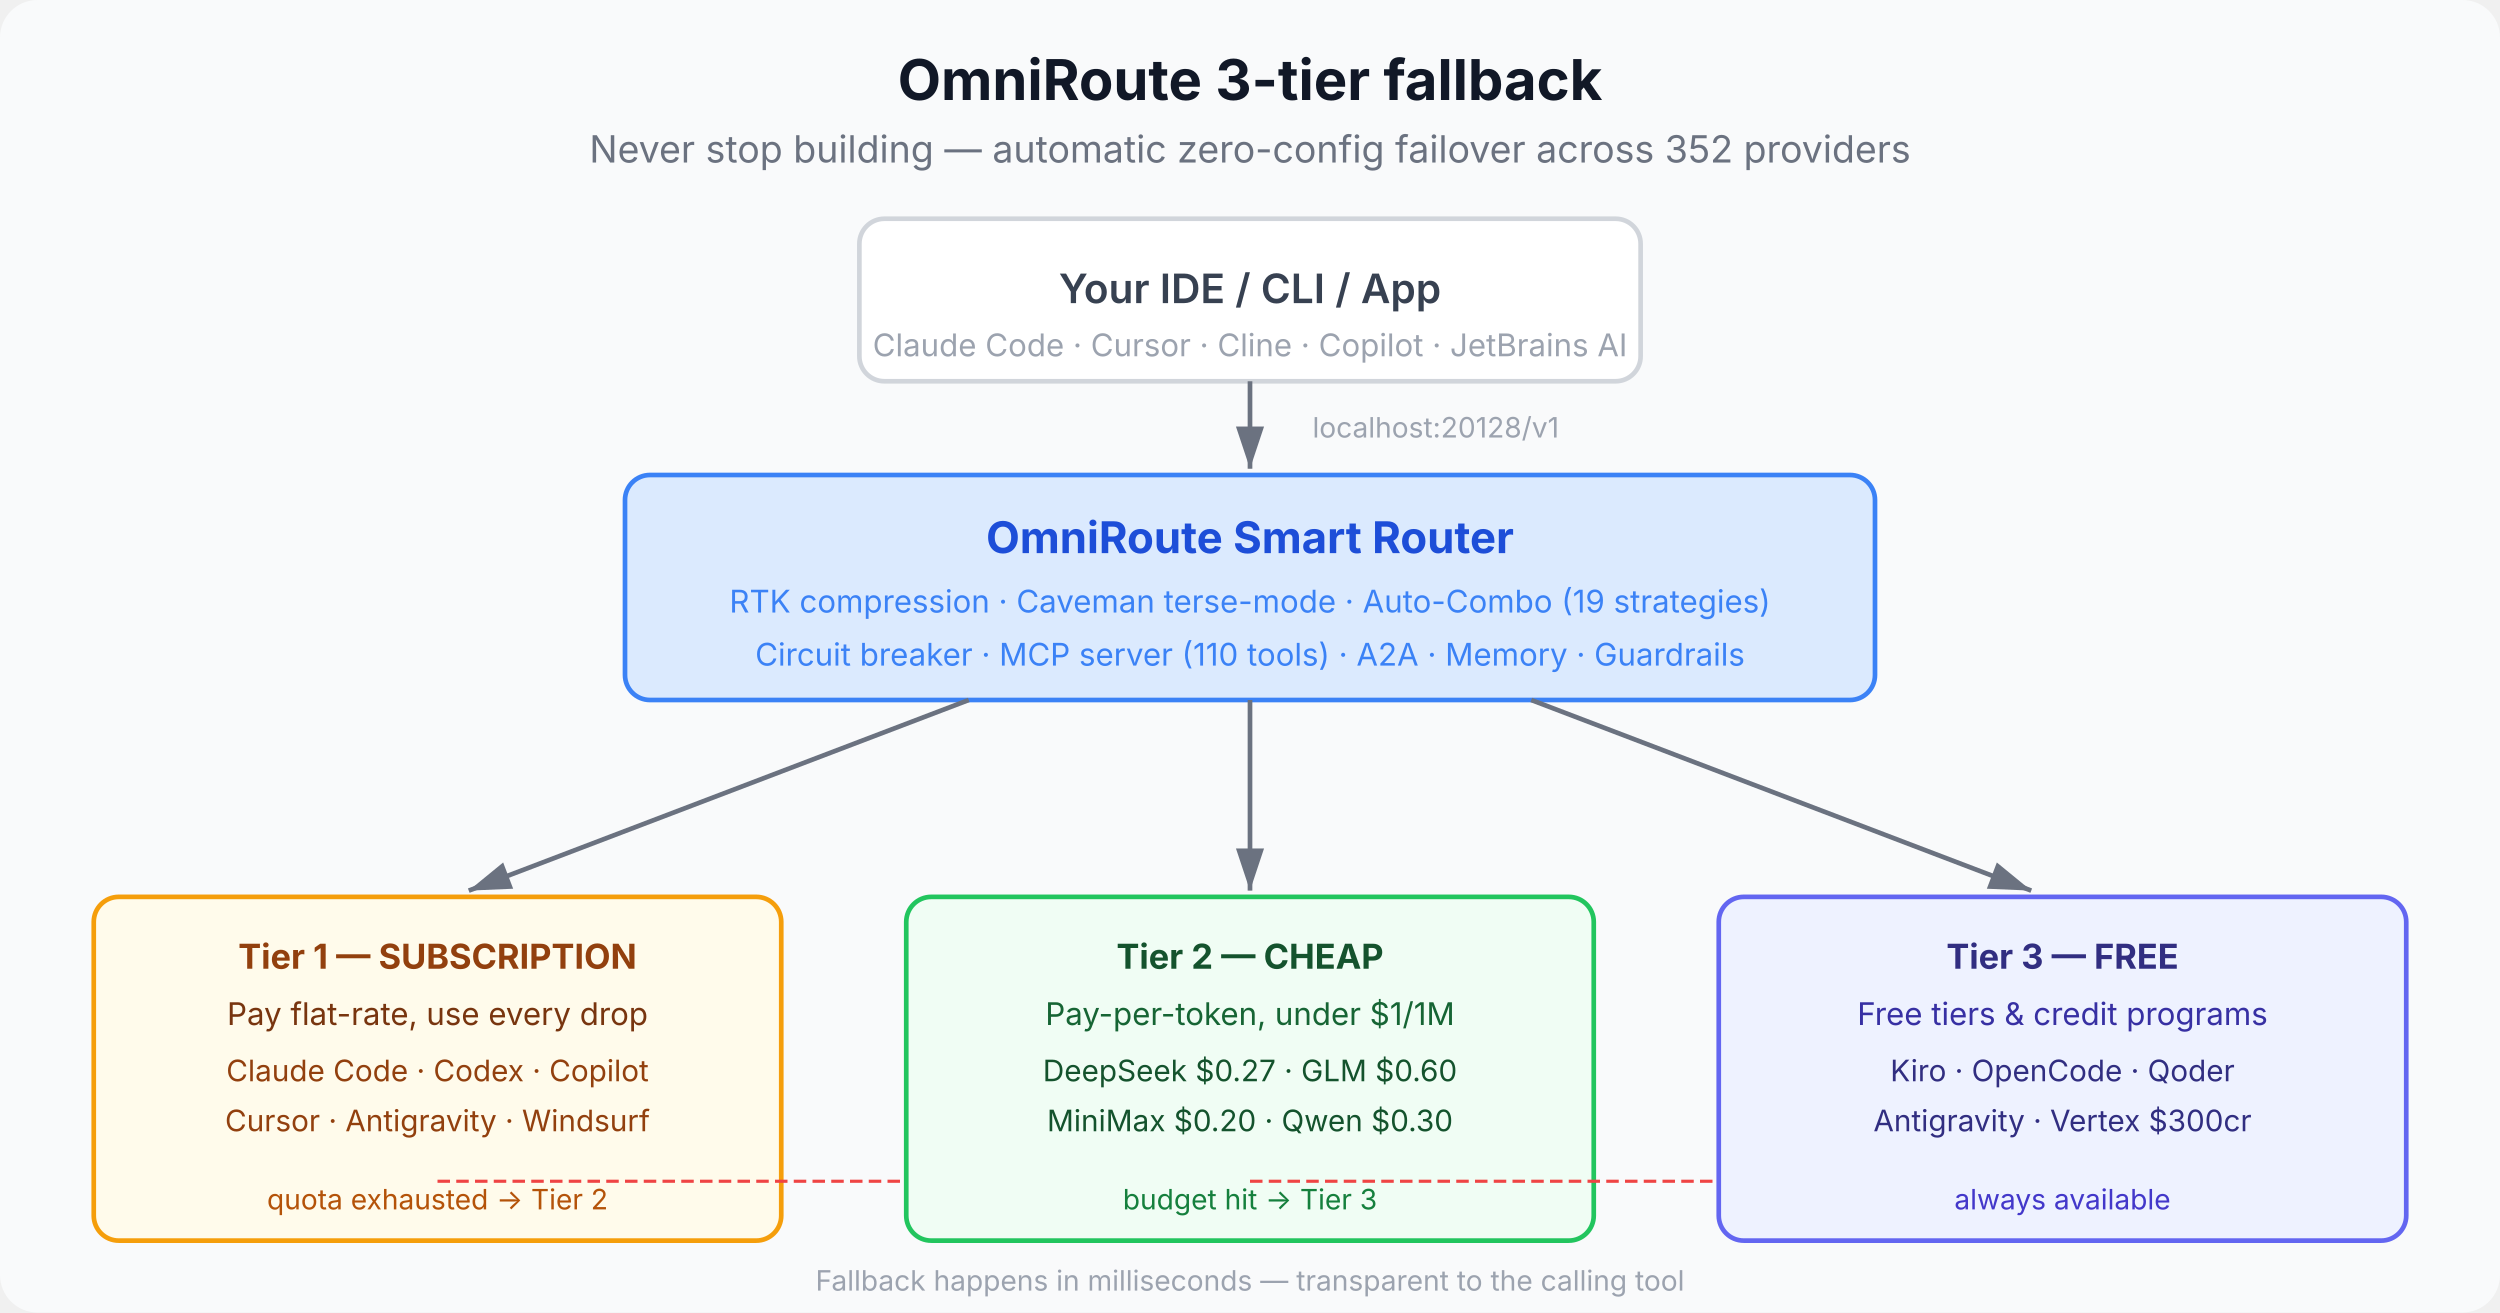
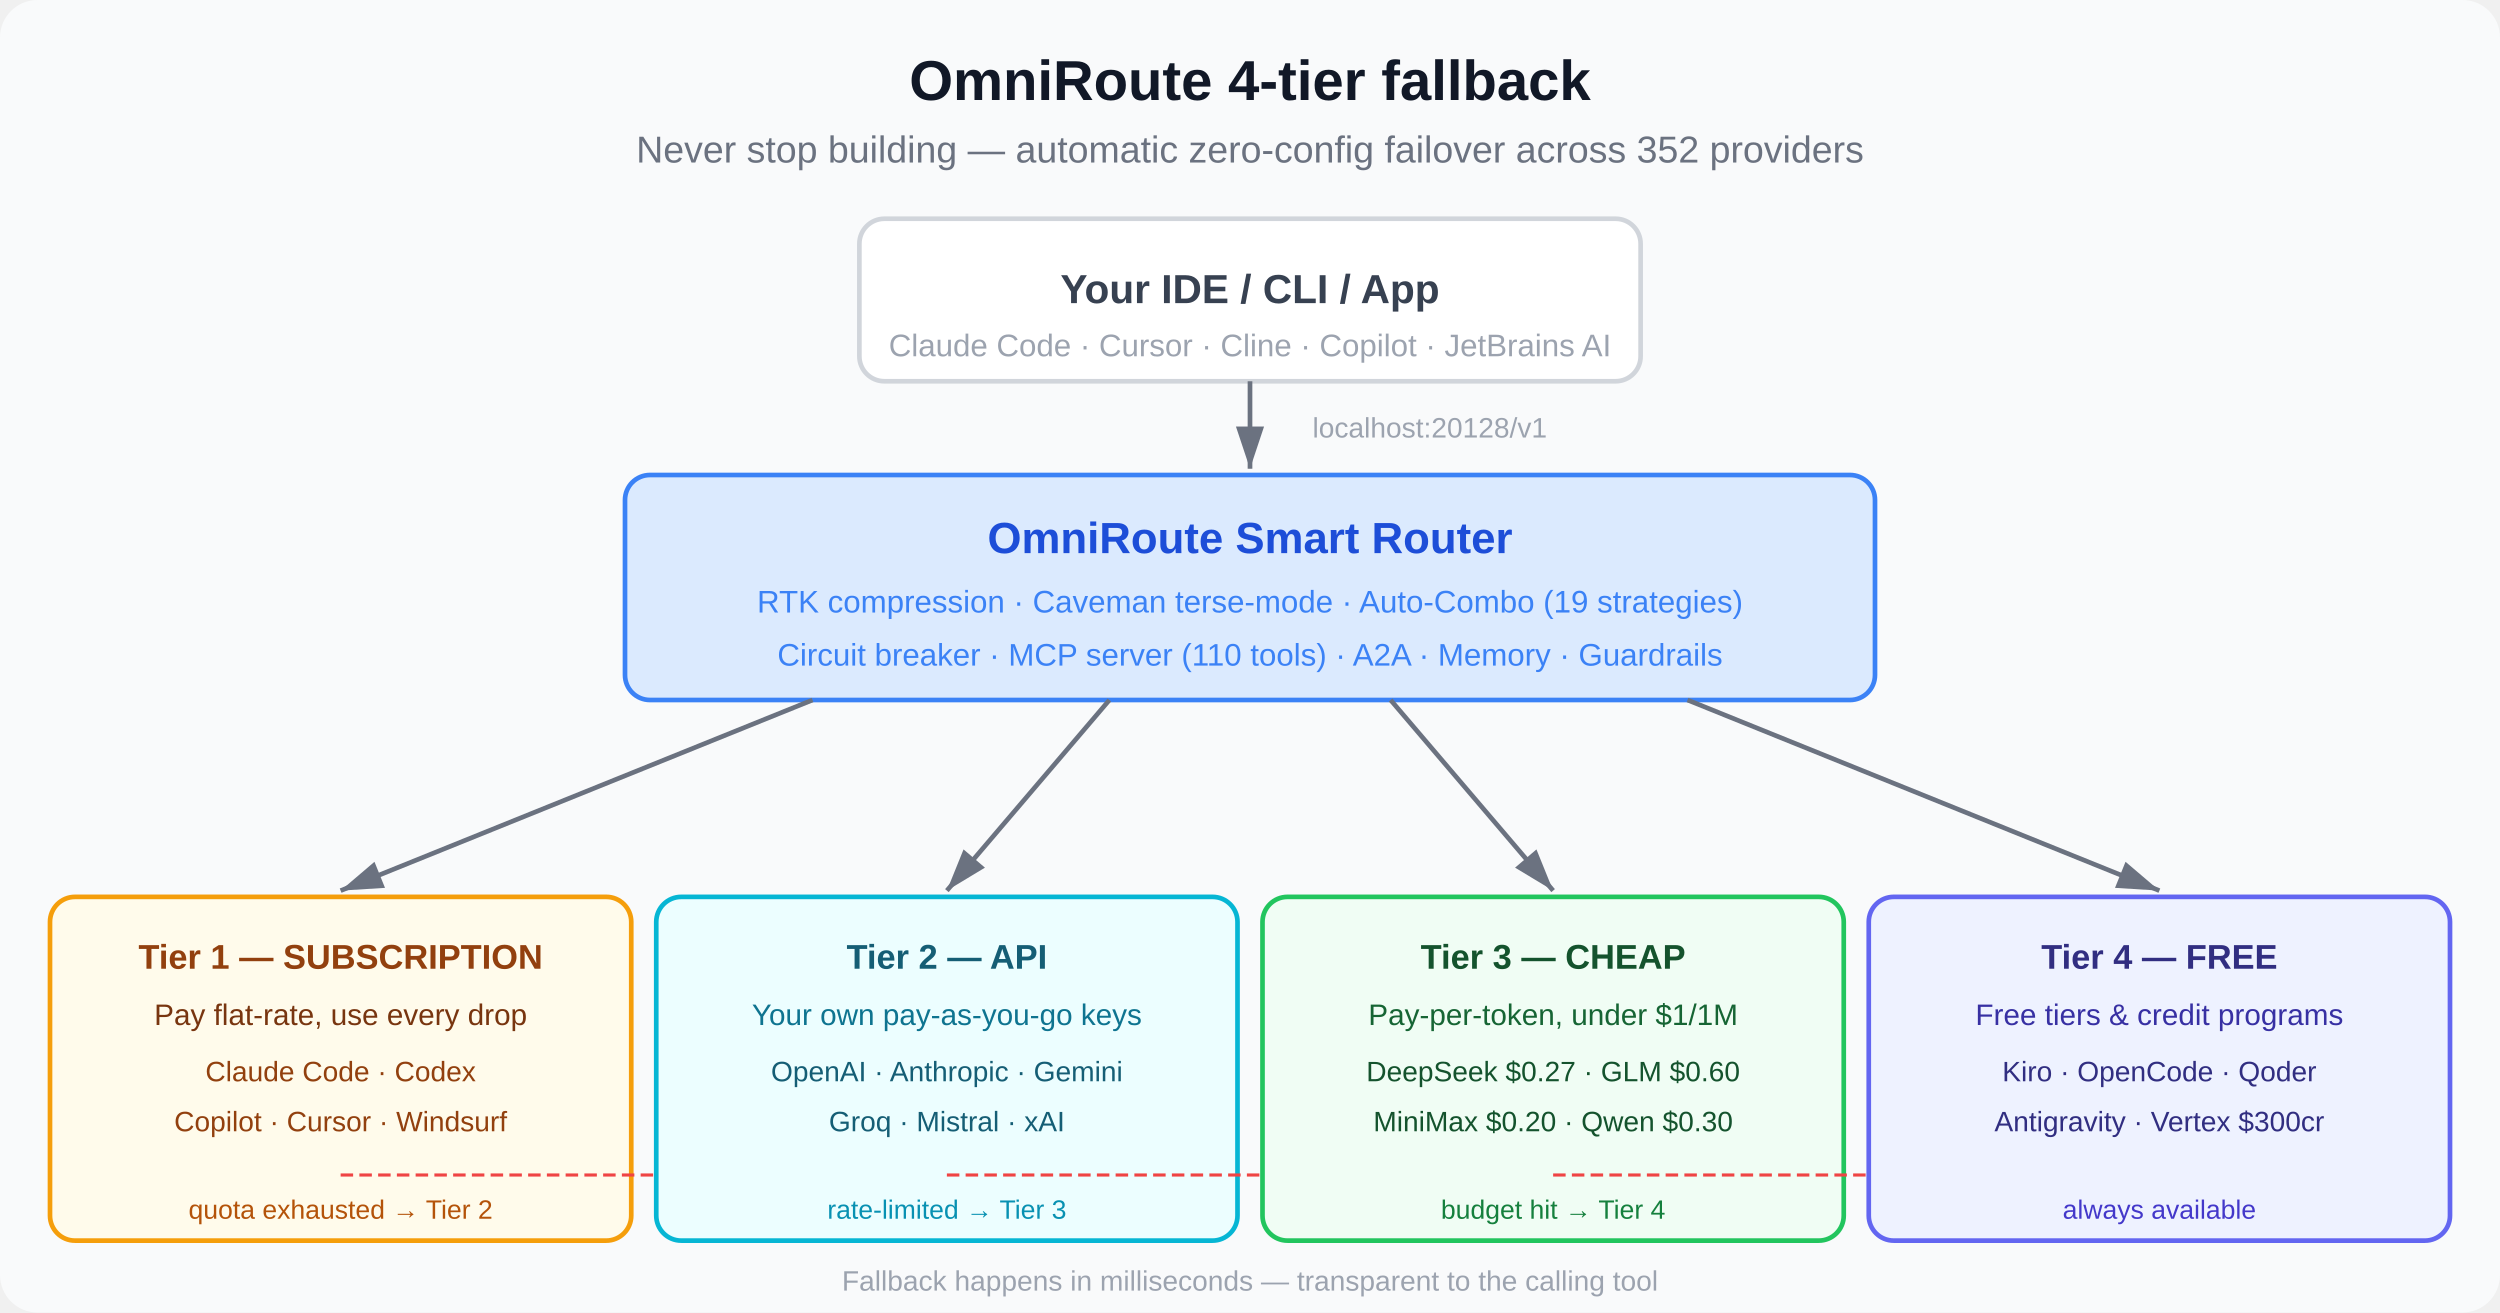
- <svg xmlns="http://www.w3.org/2000/svg" viewBox="0 0 800 420" font-family="system-ui, -apple-system, sans-serif">
+ <svg xmlns="http://www.w3.org/2000/svg" viewBox="0 0 800 420" font-family="system-ui, -apple-system, Segoe UI, Arial, Helvetica, sans-serif" role="img" aria-label="OmniRoute 4-tier fallback: your IDE or CLI calls one local endpoint and the OmniRoute Smart Router fails over across 352 providers in 4 tiers — Tier 1 Subscription, Tier 2 API, Tier 3 Cheap, Tier 4 Free.">
  <defs>
    <marker id="arrow-light" markerWidth="10" markerHeight="10" refX="9" refY="3" orient="auto">
      <path d="M0,0 L0,6 L9,3 z" fill="#6b7280" />
    </marker>
    <marker id="arrow-fallback-light" markerWidth="10" markerHeight="10" refX="9" refY="3" orient="auto">
      <path d="M0,0 L0,6 L9,3 z" fill="#ef4444" />
    </marker>
  </defs>
  <rect width="800" height="420" fill="#f9fafb" rx="12" />
-   <text x="400" y="32" text-anchor="middle" font-size="18" font-weight="700" fill="#111827">OmniRoute 3-tier fallback</text>
+   <text x="400" y="32" text-anchor="middle" font-size="18" font-weight="700" fill="#111827">OmniRoute 4-tier fallback</text>
  <text x="400" y="52" text-anchor="middle" font-size="12" fill="#6b7280">Never stop building — automatic zero-config failover across 352 providers</text>
  <rect x="275" y="70" width="250" height="52" rx="8" fill="#ffffff" stroke="#d1d5db" stroke-width="1.5" />
  <text x="400" y="97" text-anchor="middle" font-size="13" font-weight="600" fill="#374151">Your IDE / CLI / App</text>
  <text x="400" y="114" text-anchor="middle" font-size="10" fill="#9ca3af">Claude Code · Cursor · Cline · Copilot · JetBrains AI</text>
  <line x1="400" y1="122" x2="400" y2="150" stroke="#6b7280" stroke-width="1.5" marker-end="url(#arrow-light)" />
  <text x="420" y="140" font-size="9" fill="#9ca3af">localhost:20128/v1</text>
  <rect x="200" y="152" width="400" height="72" rx="8" fill="#dbeafe" stroke="#3b82f6" stroke-width="1.5" />
  <text x="400" y="177" text-anchor="middle" font-size="14" font-weight="700" fill="#1d4ed8">OmniRoute Smart Router</text>
  <text x="400" y="196" text-anchor="middle" font-size="10" fill="#3b82f6">RTK compression · Caveman terse-mode · Auto-Combo (19 strategies)</text>
  <text x="400" y="213" text-anchor="middle" font-size="10" fill="#3b82f6">Circuit breaker · MCP server (110 tools) · A2A · Memory · Guardrails</text>
-   <line x1="310" y1="224" x2="150" y2="285" stroke="#6b7280" stroke-width="1.5" marker-end="url(#arrow-light)" />
-   <line x1="400" y1="224" x2="400" y2="285" stroke="#6b7280" stroke-width="1.5" marker-end="url(#arrow-light)" />
-   <line x1="490" y1="224" x2="650" y2="285" stroke="#6b7280" stroke-width="1.5" marker-end="url(#arrow-light)" />
-   <rect x="30" y="287" width="220" height="110" rx="8" fill="#fffbeb" stroke="#f59e0b" stroke-width="1.5" />
-   <text x="140" y="310" text-anchor="middle" font-size="11" font-weight="700" fill="#92400e">Tier 1 — SUBSCRIPTION</text>
-   <text x="140" y="328" text-anchor="middle" font-size="10" fill="#78350f">Pay flat-rate, use every drop</text>
-   <text x="140" y="346" text-anchor="middle" font-size="9.5" fill="#92400e">Claude Code · Codex · Copilot</text>
-   <text x="140" y="362" text-anchor="middle" font-size="9.5" fill="#92400e">Cursor · Antigravity · Windsurf</text>
-   <text x="140" y="387" text-anchor="middle" font-size="9" fill="#b45309">quota exhausted → Tier 2</text>
-   <line x1="140" y1="378" x2="300" y2="378" stroke="#ef4444" stroke-width="1" stroke-dasharray="4,2" marker-end="url(#arrow-fallback-light)" />
-   <rect x="290" y="287" width="220" height="110" rx="8" fill="#f0fdf4" stroke="#22c55e" stroke-width="1.5" />
-   <text x="400" y="310" text-anchor="middle" font-size="11" font-weight="700" fill="#14532d">Tier 2 — CHEAP</text>
-   <text x="400" y="328" text-anchor="middle" font-size="10" fill="#166534">Pay-per-token, under $1/1M</text>
-   <text x="400" y="346" text-anchor="middle" font-size="9.5" fill="#14532d">DeepSeek $0.27 · GLM $0.60</text>
-   <text x="400" y="362" text-anchor="middle" font-size="9.5" fill="#14532d">MiniMax $0.20 · Qwen $0.30</text>
-   <text x="400" y="387" text-anchor="middle" font-size="9" fill="#15803d">budget hit → Tier 3</text>
-   <line x1="400" y1="378" x2="560" y2="378" stroke="#ef4444" stroke-width="1" stroke-dasharray="4,2" marker-end="url(#arrow-fallback-light)" />
-   <rect x="550" y="287" width="220" height="110" rx="8" fill="#eef2ff" stroke="#6366f1" stroke-width="1.5" />
-   <text x="660" y="310" text-anchor="middle" font-size="11" font-weight="700" fill="#312e81">Tier 3 — FREE</text>
-   <text x="660" y="328" text-anchor="middle" font-size="10" fill="#3730a3">Free tiers &amp; credit programs</text>
-   <text x="660" y="346" text-anchor="middle" font-size="9.5" fill="#312e81">Kiro · OpenCode · Qoder</text>
-   <text x="660" y="362" text-anchor="middle" font-size="9.5" fill="#312e81">Antigravity · Vertex $300cr</text>
-   <text x="660" y="387" text-anchor="middle" font-size="9" fill="#4338ca">always available</text>
+   <line x1="260" y1="224" x2="109" y2="285" stroke="#6b7280" stroke-width="1.5" marker-end="url(#arrow-light)" />
+   <line x1="355" y1="224" x2="303" y2="285" stroke="#6b7280" stroke-width="1.5" marker-end="url(#arrow-light)" />
+   <line x1="445" y1="224" x2="497" y2="285" stroke="#6b7280" stroke-width="1.5" marker-end="url(#arrow-light)" />
+   <line x1="540" y1="224" x2="691" y2="285" stroke="#6b7280" stroke-width="1.5" marker-end="url(#arrow-light)" />
+   <rect x="16" y="287" width="186" height="110" rx="8" fill="#fffbeb" stroke="#f59e0b" stroke-width="1.5" />
+   <text x="109" y="310" text-anchor="middle" font-size="11" font-weight="700" fill="#92400e">Tier 1 — SUBSCRIPTION</text>
+   <text x="109" y="328" text-anchor="middle" font-size="9.5" fill="#78350f">Pay flat-rate, use every drop</text>
+   <text x="109" y="346" text-anchor="middle" font-size="9" fill="#92400e">Claude Code · Codex</text>
+   <text x="109" y="362" text-anchor="middle" font-size="9" fill="#92400e">Copilot · Cursor · Windsurf</text>
+   <text x="109" y="390" text-anchor="middle" font-size="8.5" fill="#b45309">quota exhausted → Tier 2</text>
+   <line x1="109" y1="376" x2="240" y2="376" stroke="#ef4444" stroke-width="1" stroke-dasharray="4,2" marker-end="url(#arrow-fallback-light)" />
+   <rect x="210" y="287" width="186" height="110" rx="8" fill="#ecfeff" stroke="#06b6d4" stroke-width="1.5" />
+   <text x="303" y="310" text-anchor="middle" font-size="11" font-weight="700" fill="#155e75">Tier 2 — API</text>
+   <text x="303" y="328" text-anchor="middle" font-size="9.5" fill="#0e7490">Your own pay-as-you-go keys</text>
+   <text x="303" y="346" text-anchor="middle" font-size="9" fill="#155e75">OpenAI · Anthropic · Gemini</text>
+   <text x="303" y="362" text-anchor="middle" font-size="9" fill="#155e75">Groq · Mistral · xAI</text>
+   <text x="303" y="390" text-anchor="middle" font-size="8.5" fill="#0891b2">rate-limited → Tier 3</text>
+   <line x1="303" y1="376" x2="434" y2="376" stroke="#ef4444" stroke-width="1" stroke-dasharray="4,2" marker-end="url(#arrow-fallback-light)" />
+   <rect x="404" y="287" width="186" height="110" rx="8" fill="#f0fdf4" stroke="#22c55e" stroke-width="1.5" />
+   <text x="497" y="310" text-anchor="middle" font-size="11" font-weight="700" fill="#14532d">Tier 3 — CHEAP</text>
+   <text x="497" y="328" text-anchor="middle" font-size="9.5" fill="#166534">Pay-per-token, under $1/1M</text>
+   <text x="497" y="346" text-anchor="middle" font-size="9" fill="#14532d">DeepSeek $0.27 · GLM $0.60</text>
+   <text x="497" y="362" text-anchor="middle" font-size="9" fill="#14532d">MiniMax $0.20 · Qwen $0.30</text>
+   <text x="497" y="390" text-anchor="middle" font-size="8.5" fill="#15803d">budget hit → Tier 4</text>
+   <line x1="497" y1="376" x2="628" y2="376" stroke="#ef4444" stroke-width="1" stroke-dasharray="4,2" marker-end="url(#arrow-fallback-light)" />
+   <rect x="598" y="287" width="186" height="110" rx="8" fill="#eef2ff" stroke="#6366f1" stroke-width="1.5" />
+   <text x="691" y="310" text-anchor="middle" font-size="11" font-weight="700" fill="#312e81">Tier 4 — FREE</text>
+   <text x="691" y="328" text-anchor="middle" font-size="9.5" fill="#3730a3">Free tiers &amp; credit programs</text>
+   <text x="691" y="346" text-anchor="middle" font-size="9" fill="#312e81">Kiro · OpenCode · Qoder</text>
+   <text x="691" y="362" text-anchor="middle" font-size="9" fill="#312e81">Antigravity · Vertex $300cr</text>
+   <text x="691" y="390" text-anchor="middle" font-size="8.5" fill="#4338ca">always available</text>
  <text x="400" y="413" text-anchor="middle" font-size="9" fill="#9ca3af">Fallback happens in milliseconds — transparent to the calling tool</text>
</svg>
